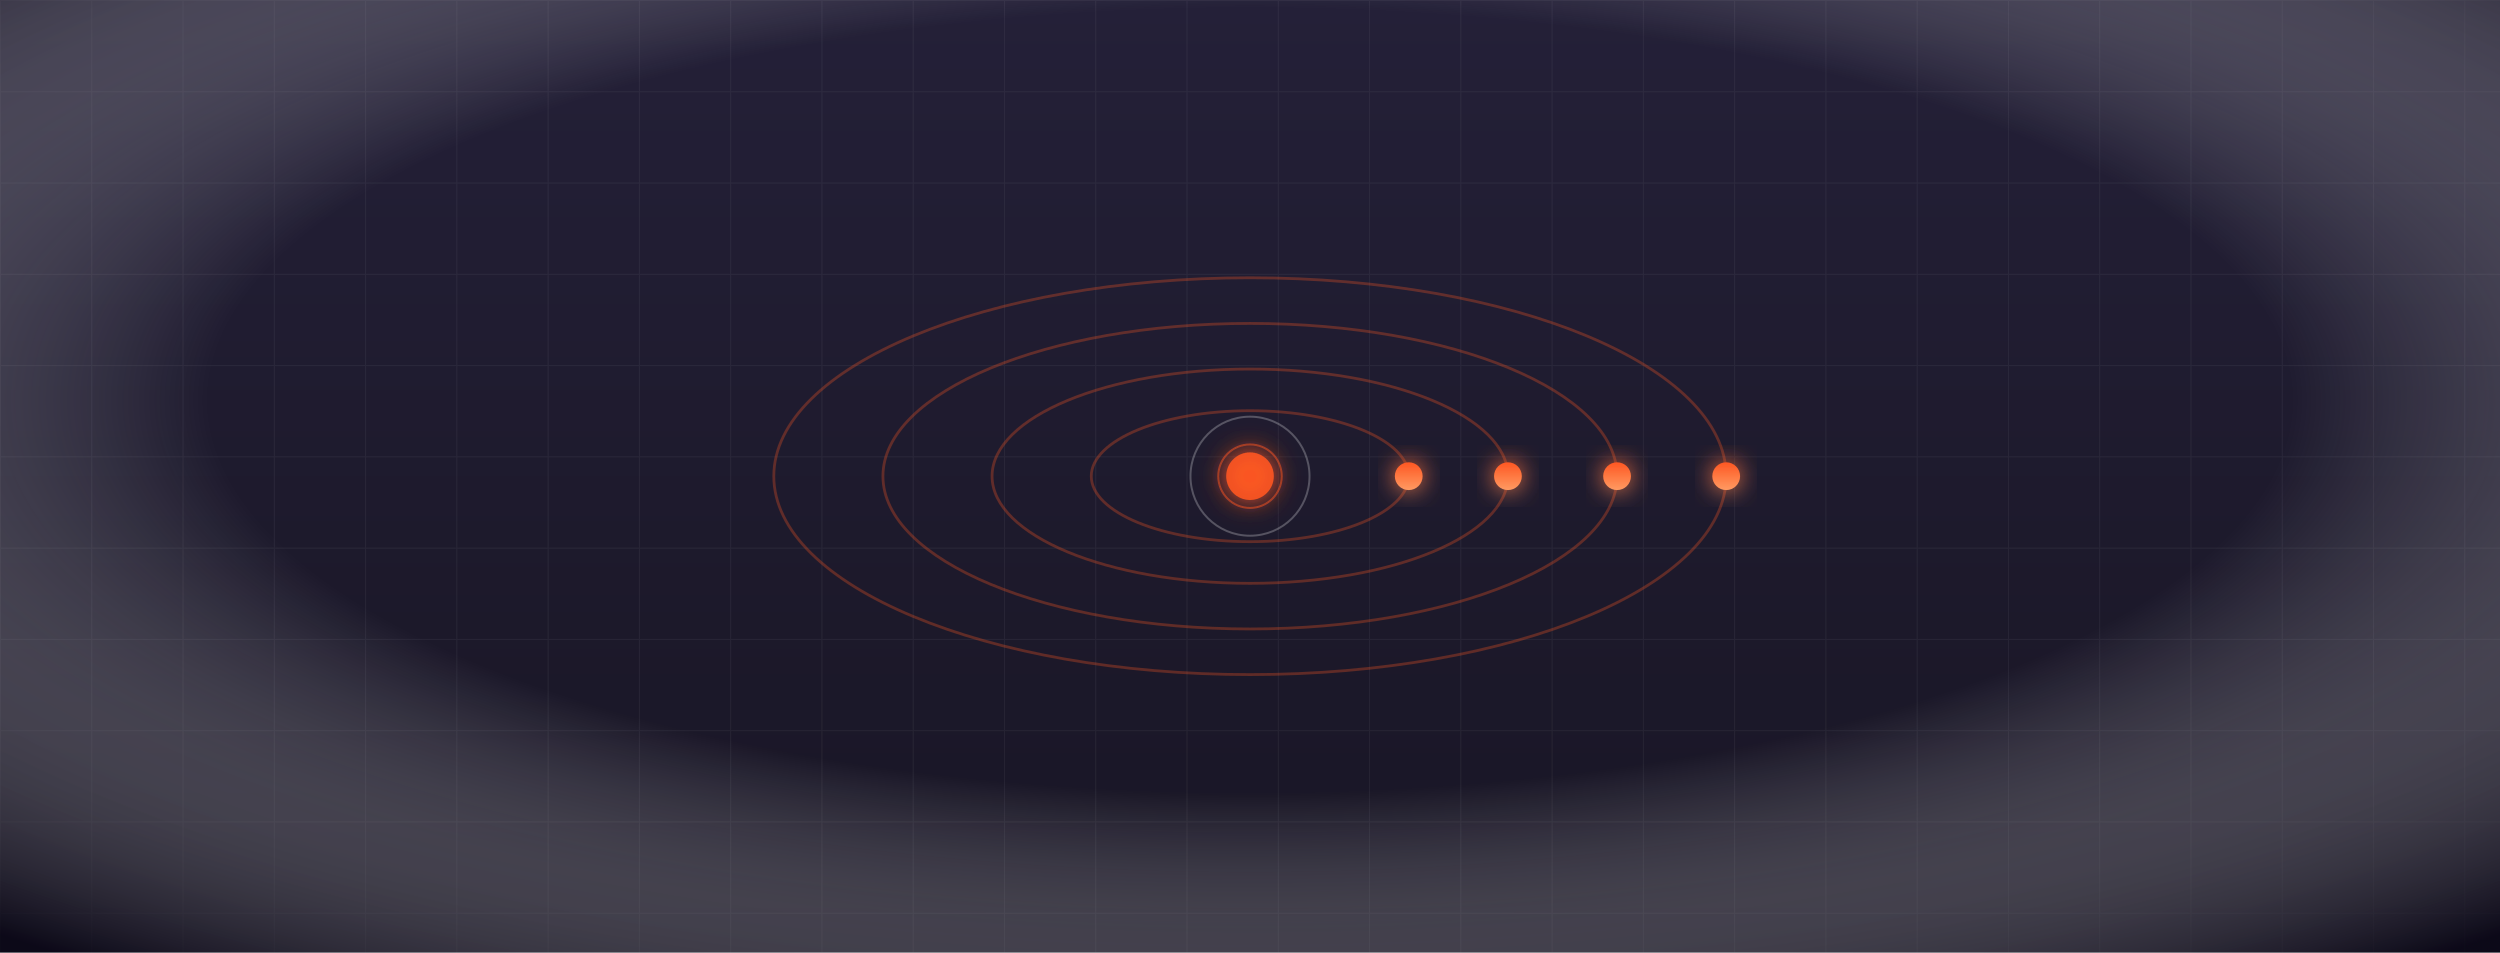
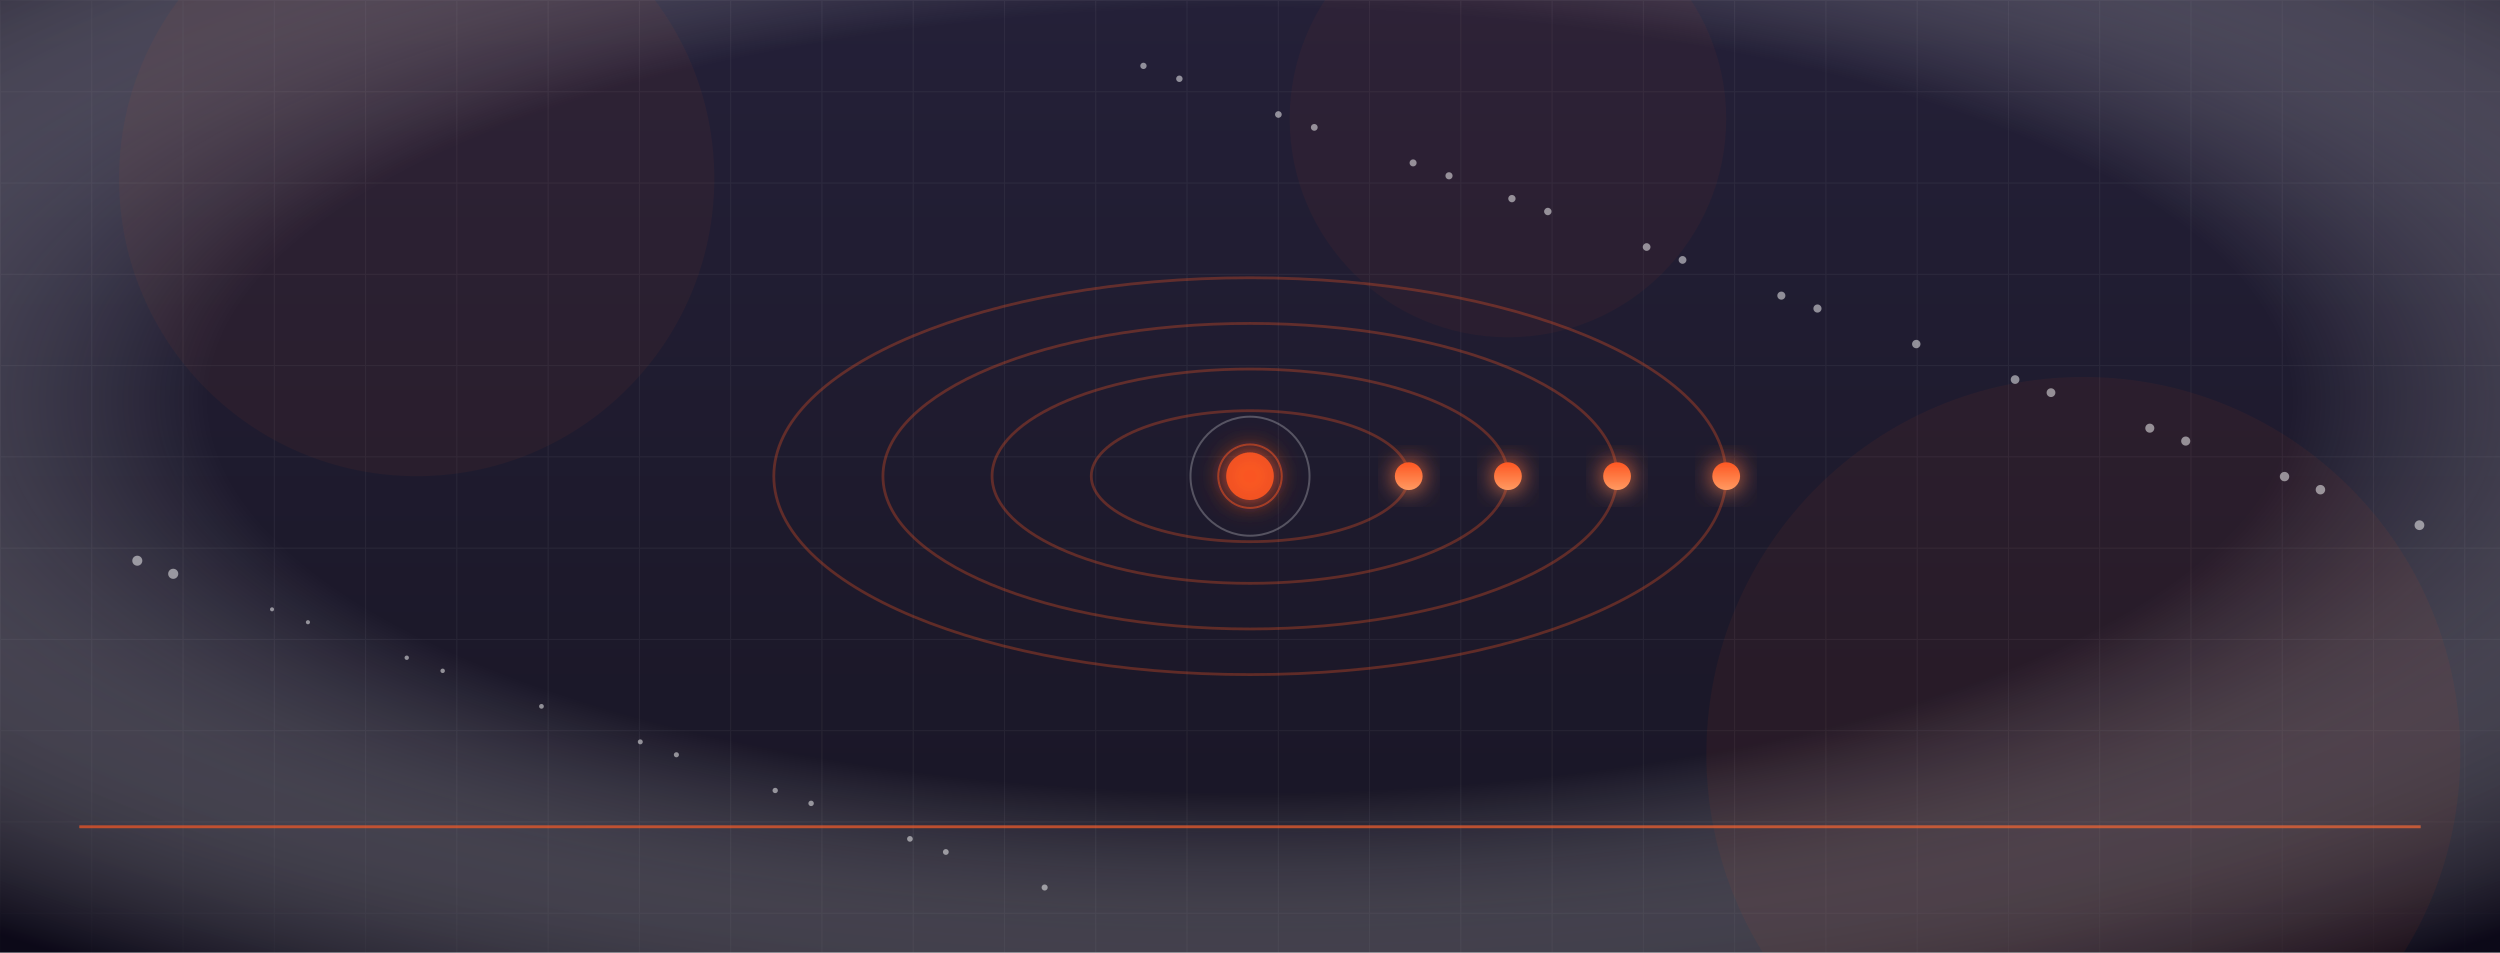
<svg xmlns="http://www.w3.org/2000/svg" viewBox="0 0 1260 480" preserveAspectRatio="xMidYMid slice" width="1260" height="480">
  <defs>
    <linearGradient id="bg" x1="0" y1="0" x2="0" y2="1">
      <stop offset="0" stop-color="#18142D" />
      <stop offset="1" stop-color="#0C0918" />
    </linearGradient>
    <linearGradient id="acc" x1="0" y1="0" x2="1" y2="0">
      <stop offset="0" stop-color="#FE5722" />
      <stop offset="1" stop-color="#FF9A62" />
    </linearGradient>
    <linearGradient id="accv" x1="0" y1="0" x2="0" y2="1">
      <stop offset="0" stop-color="#FE5722" />
      <stop offset="1" stop-color="#FF9A62" />
    </linearGradient>
    <radialGradient id="vig" cx="0.5" cy="0.42" r="0.75">
      <stop offset="0.55" stop-color="#FFFFFF" stop-opacity="0.05" />
      <stop offset="1" stop-color="#0C0918" stop-opacity="0.85" />
    </radialGradient>
    <filter id="glow" x="-60%" y="-60%" width="220%" height="220%">
      <feGaussianBlur stdDeviation="6" result="b" />
      <feMerge>
        <feMergeNode in="b" />
        <feMergeNode in="SourceGraphic" />
      </feMerge>
    </filter>
    <filter id="glow2" x="-80%" y="-80%" width="260%" height="260%">
      <feGaussianBlur stdDeviation="12" result="b" />
      <feMerge>
        <feMergeNode in="b" />
        <feMergeNode in="SourceGraphic" />
      </feMerge>
    </filter>
    <pattern id="grid" width="46" height="46" patternUnits="userSpaceOnUse">
      <path d="M46 0H0V46" fill="none" stroke="#FFFFFF" stroke-opacity="0.05" stroke-width="1" />
    </pattern>
  </defs>
  <rect width="1260" height="480" fill="url(#bg)" />
  <rect width="1260" height="480" fill="url(#grid)" />
  <rect width="1260" height="480" fill="url(#vig)" />
+   <circle cx="210" cy="90" r="150" fill="#FE5722" fill-opacity="0.05" />
+   <circle cx="1050" cy="380" r="190" fill="#FE5722" fill-opacity="0.055" />
+   <circle cx="760" cy="60" r="110" fill="#FE5722" fill-opacity="0.045" />
+   <g>
+     <circle cx="762.0" cy="100.1" r="1.85" fill="#FFFFFF" fill-opacity="0.5">
+       <animate attributeName="opacity" values="0.5;0.08;0.5" dur="3.2s" begin="2.8s" repeatCount="indefinite" />
+     </circle>
+     <circle cx="1015.6" cy="191.3" r="2.19" fill="#FFFFFF" fill-opacity="0.5">
+       <animate attributeName="opacity" values="0.5;0.08;0.5" dur="4.0s" begin="0.3s" repeatCount="indefinite" />
+     </circle>
+     <circle cx="69.2" cy="282.6" r="2.53" fill="#FFFFFF" fill-opacity="0.5">
+       <animate attributeName="opacity" values="0.5;0.08;0.5" dur="4.7s" begin="0.9s" repeatCount="indefinite" />
+     </circle>
+     <circle cx="322.7" cy="373.9" r="1.26" fill="#FFFFFF" fill-opacity="0.5">
+       <animate attributeName="opacity" values="0.5;0.08;0.5" dur="5.4s" begin="1.6s" repeatCount="indefinite" />
+     </circle>
+     <circle cx="576.3" cy="33.2" r="1.6" fill="#FFFFFF" fill-opacity="0.5">
+       <animate attributeName="opacity" values="0.5;0.08;0.5" dur="2.7s" begin="2.3s" repeatCount="indefinite" />
+     </circle>
+     <circle cx="829.9" cy="124.5" r="1.94" fill="#FFFFFF" fill-opacity="0.5">
+       <animate attributeName="opacity" values="0.5;0.08;0.5" dur="3.4s" begin="3.0s" repeatCount="indefinite" />
+     </circle>
+     <circle cx="1083.5" cy="215.8" r="2.28" fill="#FFFFFF" fill-opacity="0.5">
+       <animate attributeName="opacity" values="0.5;0.08;0.5" dur="4.2s" begin="0.5s" repeatCount="indefinite" />
+     </circle>
+     <circle cx="137.1" cy="307.1" r="1.02" fill="#FFFFFF" fill-opacity="0.5">
+       <animate attributeName="opacity" values="0.5;0.08;0.5" dur="4.9s" begin="1.1s" repeatCount="indefinite" />
+     </circle>
+     <circle cx="390.7" cy="398.4" r="1.35" fill="#FFFFFF" fill-opacity="0.5">
+       <animate attributeName="opacity" values="0.5;0.08;0.5" dur="5.6s" begin="1.8s" repeatCount="indefinite" />
+     </circle>
+     <circle cx="644.3" cy="57.7" r="1.69" fill="#FFFFFF" fill-opacity="0.5">
+       <animate attributeName="opacity" values="0.5;0.08;0.5" dur="2.9s" begin="2.5s" repeatCount="indefinite" />
+     </circle>
+     <circle cx="897.8" cy="149.0" r="2.03" fill="#FFFFFF" fill-opacity="0.5">
+       <animate attributeName="opacity" values="0.5;0.08;0.5" dur="3.6s" begin="3.2s" repeatCount="indefinite" />
+     </circle>
+     <circle cx="1151.4" cy="240.2" r="2.37" fill="#FFFFFF" fill-opacity="0.5">
+       <animate attributeName="opacity" values="0.5;0.08;0.5" dur="4.4s" begin="0.6s" repeatCount="indefinite" />
+     </circle>
+     <circle cx="205.0" cy="331.5" r="1.11" fill="#FFFFFF" fill-opacity="0.5">
+       <animate attributeName="opacity" values="0.5;0.08;0.5" dur="5.1s" begin="1.3s" repeatCount="indefinite" />
+     </circle>
+     <circle cx="458.6" cy="422.8" r="1.44" fill="#FFFFFF" fill-opacity="0.5">
+       <animate attributeName="opacity" values="0.5;0.08;0.5" dur="2.4s" begin="2.0s" repeatCount="indefinite" />
+     </circle>
+     <circle cx="712.2" cy="82.1" r="1.78" fill="#FFFFFF" fill-opacity="0.5">
+       <animate attributeName="opacity" values="0.5;0.08;0.5" dur="3.1s" begin="2.7s" repeatCount="indefinite" />
+     </circle>
+     <circle cx="965.8" cy="173.4" r="2.12" fill="#FFFFFF" fill-opacity="0.5">
+       <animate attributeName="opacity" values="0.5;0.08;0.5" dur="3.8s" begin="0.1s" repeatCount="indefinite" />
+     </circle>
+     <circle cx="1219.4" cy="264.7" r="2.46" fill="#FFFFFF" fill-opacity="0.5">
+       <animate attributeName="opacity" values="0.5;0.08;0.5" dur="4.5s" begin="0.8s" repeatCount="indefinite" />
+     </circle>
+     <circle cx="272.9" cy="356.0" r="1.2" fill="#FFFFFF" fill-opacity="0.5">
+       <animate attributeName="opacity" values="0.5;0.08;0.5" dur="5.3s" begin="1.5s" repeatCount="indefinite" />
+     </circle>
+     <circle cx="526.5" cy="447.3" r="1.54" fill="#FFFFFF" fill-opacity="0.5">
+       <animate attributeName="opacity" values="0.5;0.08;0.5" dur="2.6s" begin="2.2s" repeatCount="indefinite" />
+     </circle>
+     <circle cx="780.1" cy="106.6" r="1.87" fill="#FFFFFF" fill-opacity="0.5">
+       <animate attributeName="opacity" values="0.5;0.08;0.5" dur="3.3s" begin="2.8s" repeatCount="indefinite" />
+     </circle>
+     <circle cx="1033.7" cy="197.9" r="2.21" fill="#FFFFFF" fill-opacity="0.5">
+       <animate attributeName="opacity" values="0.5;0.08;0.5" dur="4.0s" begin="0.3s" repeatCount="indefinite" />
+     </circle>
+     <circle cx="87.3" cy="289.2" r="2.55" fill="#FFFFFF" fill-opacity="0.5">
+       <animate attributeName="opacity" values="0.5;0.08;0.5" dur="4.7s" begin="1.0s" repeatCount="indefinite" />
+     </circle>
+     <circle cx="340.9" cy="380.4" r="1.29" fill="#FFFFFF" fill-opacity="0.5">
+       <animate attributeName="opacity" values="0.5;0.08;0.5" dur="5.5s" begin="1.7s" repeatCount="indefinite" />
+     </circle>
+     <circle cx="594.4" cy="39.7" r="1.63" fill="#FFFFFF" fill-opacity="0.5">
+       <animate attributeName="opacity" values="0.5;0.08;0.5" dur="2.8s" begin="2.4s" repeatCount="indefinite" />
+     </circle>
+     <circle cx="848.0" cy="131.0" r="1.96" fill="#FFFFFF" fill-opacity="0.5">
+       <animate attributeName="opacity" values="0.5;0.08;0.5" dur="3.5s" begin="3.0s" repeatCount="indefinite" />
+     </circle>
+     <circle cx="1101.6" cy="222.3" r="2.3" fill="#FFFFFF" fill-opacity="0.5">
+       <animate attributeName="opacity" values="0.5;0.08;0.5" dur="4.2s" begin="0.5s" repeatCount="indefinite" />
+     </circle>
+     <circle cx="155.2" cy="313.6" r="1.04" fill="#FFFFFF" fill-opacity="0.5">
+       <animate attributeName="opacity" values="0.5;0.08;0.5" dur="4.9s" begin="1.2s" repeatCount="indefinite" />
+     </circle>
+     <circle cx="408.8" cy="404.9" r="1.38" fill="#FFFFFF" fill-opacity="0.5">
+       <animate attributeName="opacity" values="0.5;0.08;0.5" dur="2.2s" begin="1.9s" repeatCount="indefinite" />
+     </circle>
+     <circle cx="662.4" cy="64.2" r="1.72" fill="#FFFFFF" fill-opacity="0.5">
+       <animate attributeName="opacity" values="0.5;0.08;0.5" dur="3.0s" begin="2.5s" repeatCount="indefinite" />
+     </circle>
+     <circle cx="916.0" cy="155.5" r="2.05" fill="#FFFFFF" fill-opacity="0.5">
+       <animate attributeName="opacity" values="0.5;0.08;0.5" dur="3.7s" begin="0.0s" repeatCount="indefinite" />
+     </circle>
+     <circle cx="1169.5" cy="246.8" r="2.39" fill="#FFFFFF" fill-opacity="0.5">
+       <animate attributeName="opacity" values="0.5;0.08;0.5" dur="4.4s" begin="0.7s" repeatCount="indefinite" />
+     </circle>
+     <circle cx="223.1" cy="338.1" r="1.13" fill="#FFFFFF" fill-opacity="0.5">
+       <animate attributeName="opacity" values="0.5;0.08;0.5" dur="5.1s" begin="1.4s" repeatCount="indefinite" />
+     </circle>
+     <circle cx="476.7" cy="429.4" r="1.47" fill="#FFFFFF" fill-opacity="0.5">
+       <animate attributeName="opacity" values="0.5;0.08;0.5" dur="2.4s" begin="2.0s" repeatCount="indefinite" />
+     </circle>
+     <circle cx="730.3" cy="88.6" r="1.81" fill="#FFFFFF" fill-opacity="0.5">
+       <animate attributeName="opacity" values="0.5;0.08;0.5" dur="3.2s" begin="2.7s" repeatCount="indefinite" />
+     </circle>
+   </g>
+   <rect x="40" y="416" width="1180" height="1.4" fill="url(#acc)" opacity="0.35" />
+   <rect x="40" y="416" width="1180" height="1.4" fill="#FE5722" opacity="0.5">
+     <animate attributeName="width" values="0;1180;0" dur="9s" repeatCount="indefinite" />
+   </rect>
+   <rect x="-140" y="0" width="140" height="480" fill="url(#acc)" opacity="0.05">
+     <animate attributeName="x" values="-140;1280" dur="11s" repeatCount="indefinite" />
+   </rect>
  <ellipse cx="630" cy="240" rx="80" ry="33" fill="none" stroke="#FE5722" stroke-opacity="0.3" stroke-width="1.4" />
  <g>
    <circle cx="710" cy="240" r="7" fill="url(#accv)" filter="url(#glow)" />
    <animateTransform attributeName="transform" type="rotate" from="0 630 240" to="360 630 240" dur="6s" repeatCount="indefinite" />
  </g>
  <ellipse cx="630" cy="240" rx="130" ry="54" fill="none" stroke="#FE5722" stroke-opacity="0.3" stroke-width="1.4" />
  <g>
    <circle cx="760" cy="240" r="7" fill="url(#accv)" filter="url(#glow)" />
    <animateTransform attributeName="transform" type="rotate" from="0 630 240" to="360 630 240" dur="9s" repeatCount="indefinite" />
  </g>
  <ellipse cx="630" cy="240" rx="185" ry="77" fill="none" stroke="#FE5722" stroke-opacity="0.3" stroke-width="1.4" />
  <g>
    <circle cx="815" cy="240" r="7" fill="url(#accv)" filter="url(#glow)" />
    <animateTransform attributeName="transform" type="rotate" from="0 630 240" to="360 630 240" dur="12s" repeatCount="indefinite" />
  </g>
  <ellipse cx="630" cy="240" rx="240" ry="100" fill="none" stroke="#FE5722" stroke-opacity="0.3" stroke-width="1.4" />
  <g>
    <circle cx="870" cy="240" r="7" fill="url(#accv)" filter="url(#glow)" />
    <animateTransform attributeName="transform" type="rotate" from="0 630 240" to="360 630 240" dur="16s" repeatCount="indefinite" />
  </g>
  <g filter="url(#glow)">
    <circle cx="630" cy="240" r="12" fill="#FE5722" opacity="0.9">
      <animate attributeName="opacity" values="0.9;0.25;0.9" dur="3s" begin="0s" repeatCount="indefinite" />
    </circle>
    <circle cx="630" cy="240" r="16" fill="none" stroke="#FE5722" stroke-opacity="0.5">
      <animate attributeName="r" values="12;26" dur="3s" begin="0s" repeatCount="indefinite" />
      <animate attributeName="stroke-opacity" values="0.5;0;0.5" dur="3s" begin="0s" repeatCount="indefinite" />
    </circle>
  </g>
  <circle cx="630" cy="240" r="30" fill="none" stroke="#FFFFFF" stroke-opacity="0.25">
    <animate attributeName="r" values="26;40;26" dur="3s" repeatCount="indefinite" />
  </circle>
</svg>
